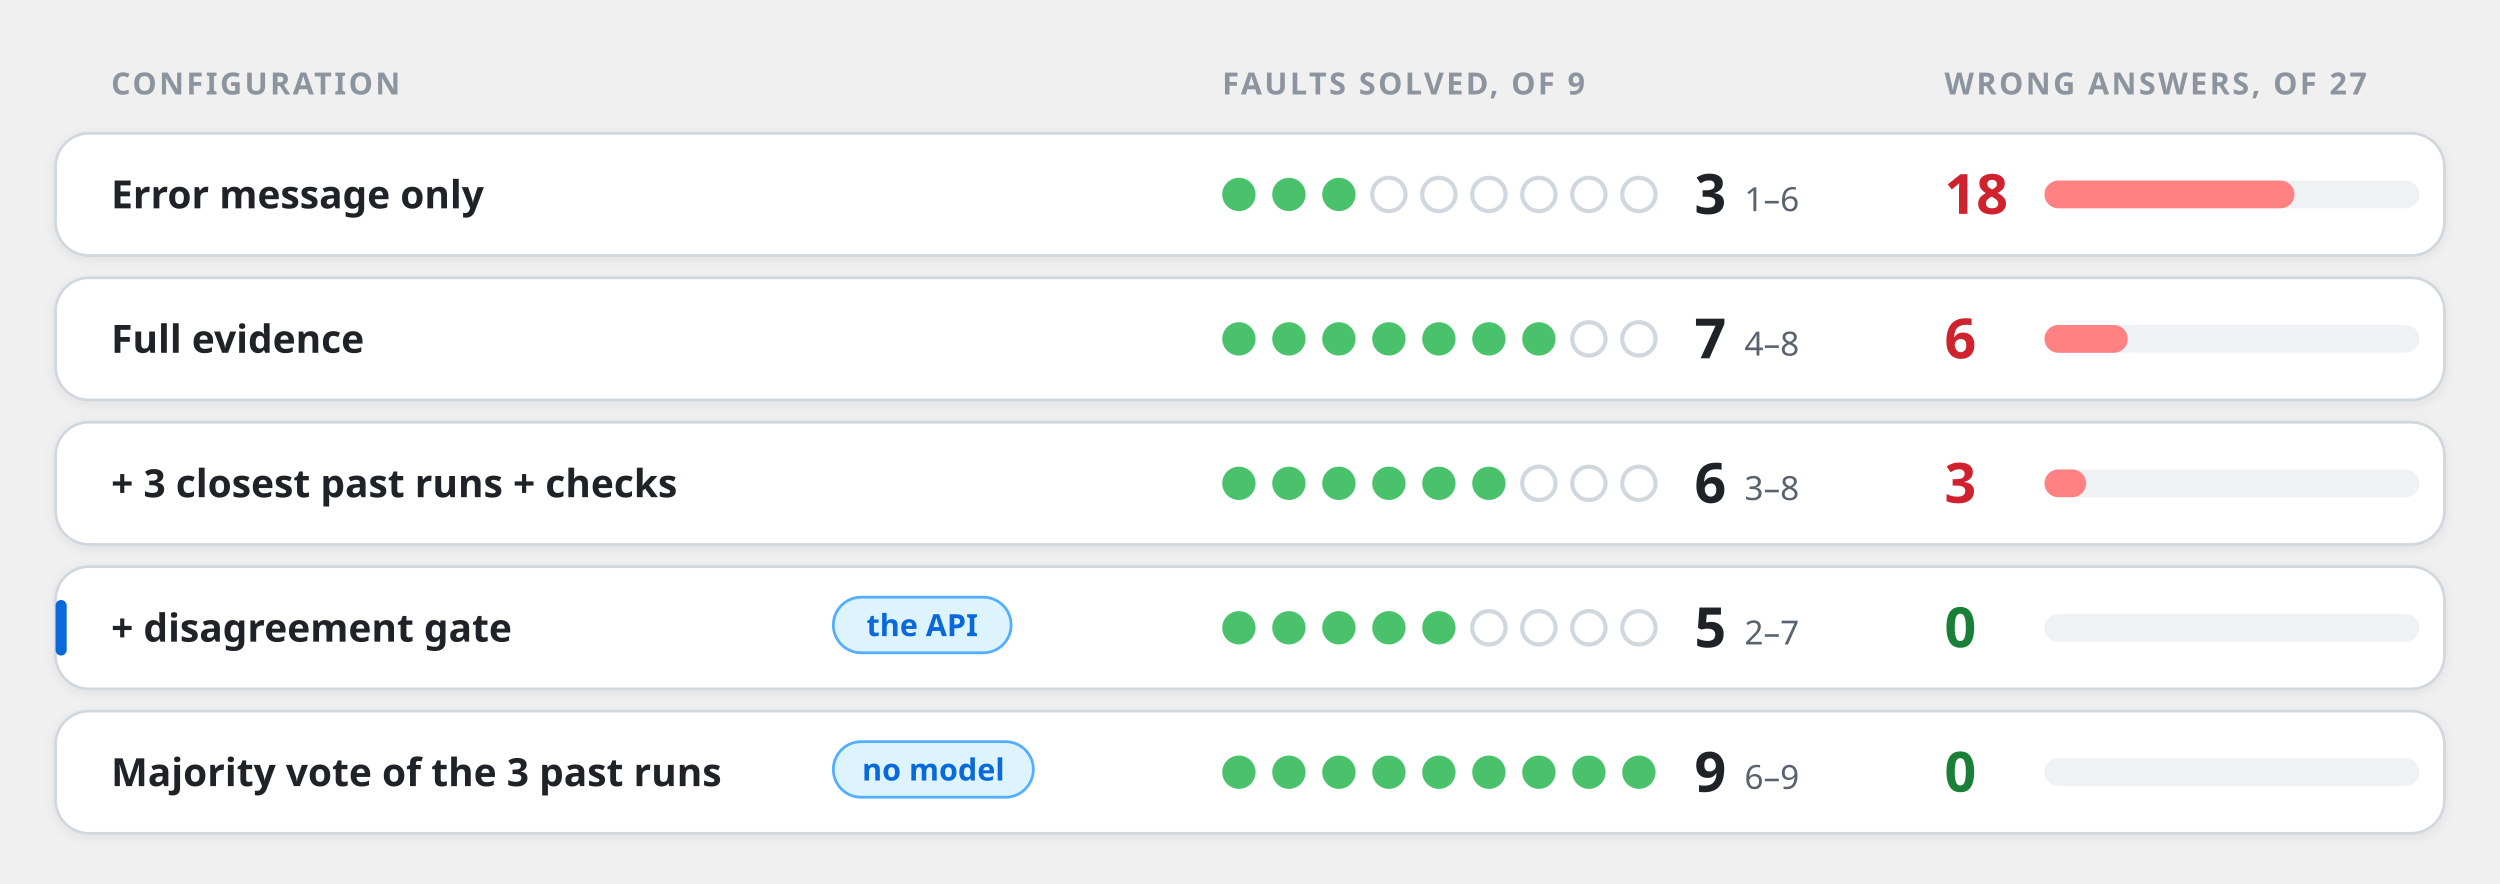
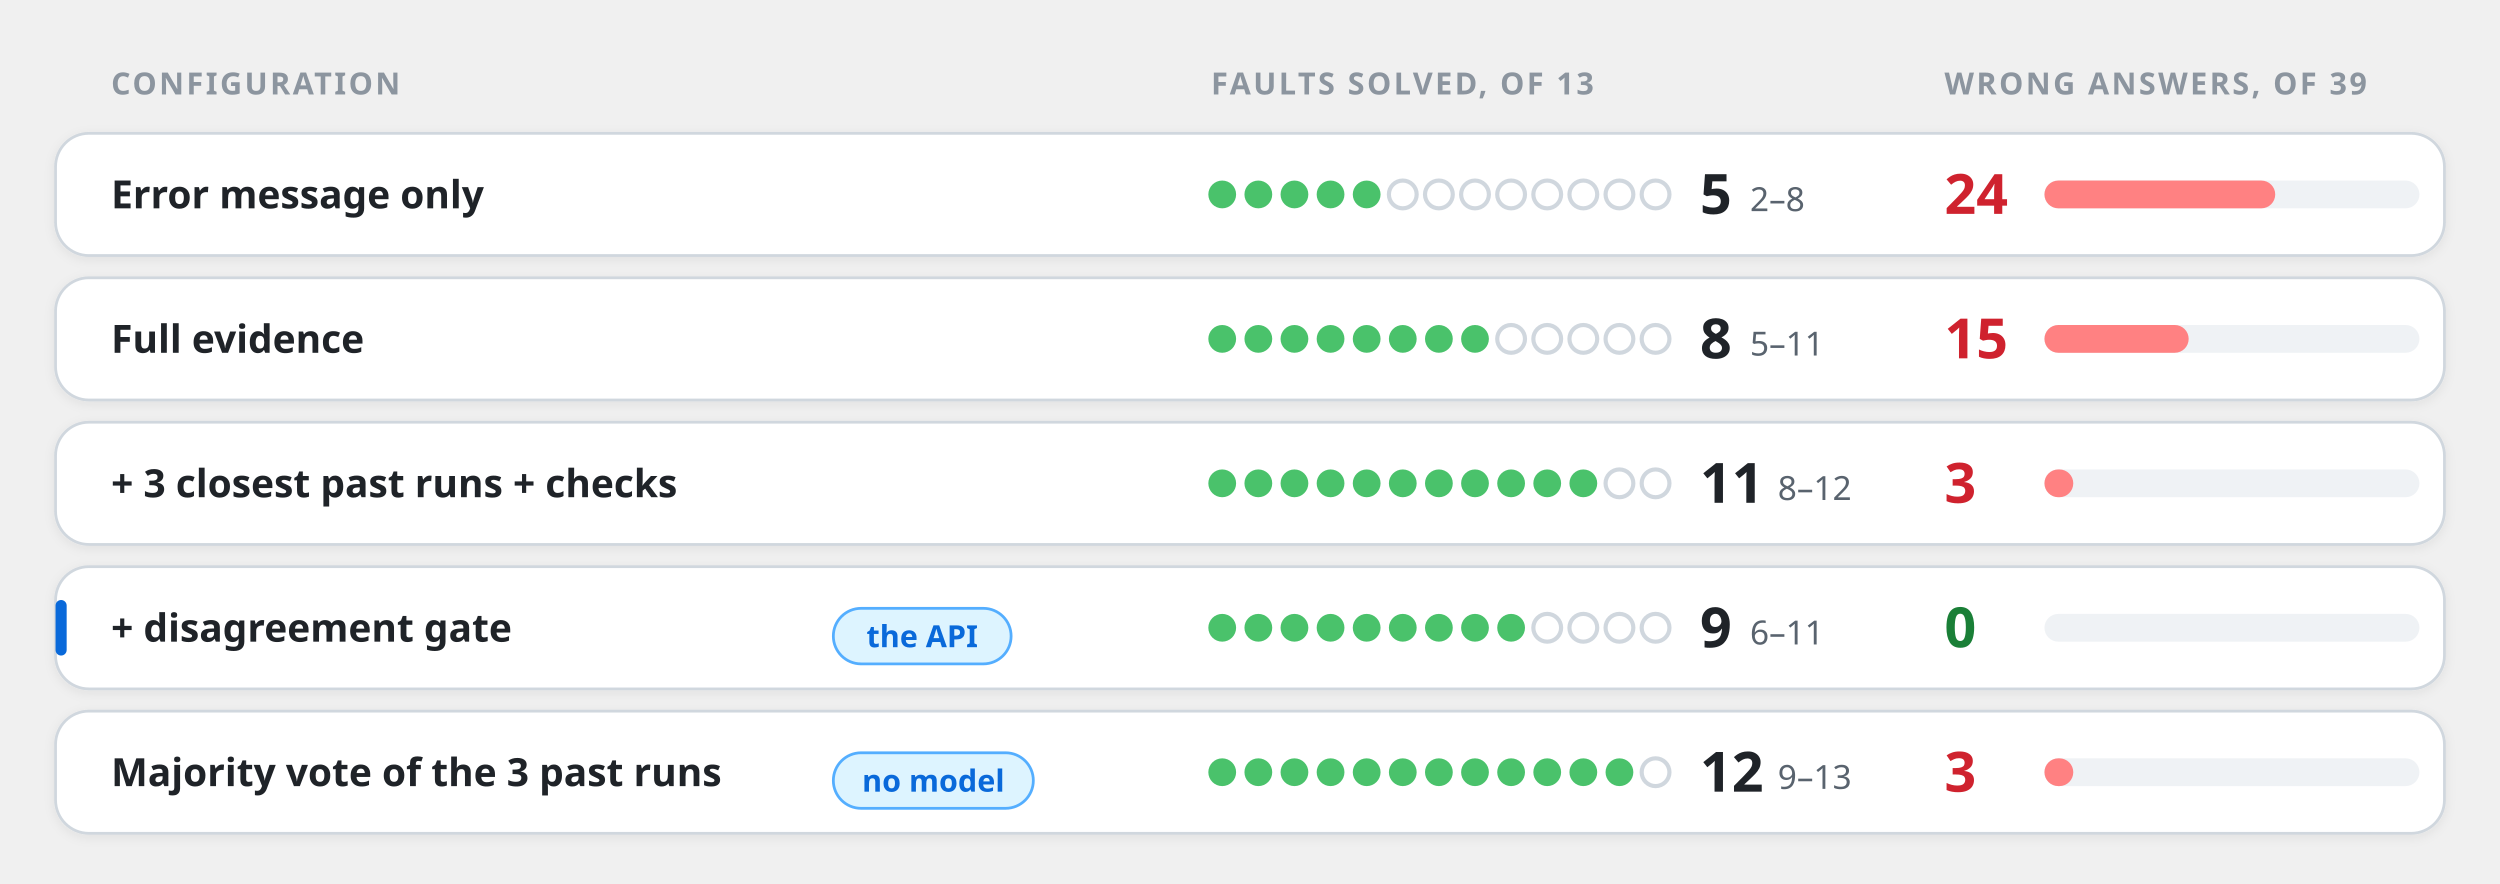
<svg xmlns="http://www.w3.org/2000/svg" viewBox="0 0 900 318" width="900" height="318" role="img" aria-labelledby="title desc">
  <defs>
    <filter id="shadow" x="-5%" y="-30%" width="110%" height="160%">
      <feDropShadow dx="0" dy="1" stdDeviation="2" flood-color="#1f2328" flood-opacity="0.07" />
    </filter>
    <style>
      text { font-family: -apple-system, BlinkMacSystemFont, "Segoe UI", "Noto Sans", Helvetica, Arial, sans-serif; }
      .panel { fill: #ffffff; stroke: #d0d7de; stroke-width: 1; }
      .colhead { font-size: 11px; font-weight: 700; letter-spacing: 0.08em; fill: #8c959f; }
      .name { font-size: 14px; font-weight: 600; fill: #1f2328; }
      .count { font-size: 20px; font-weight: 800; }
      .interval { font-size: 12px; fill: #59636e; }
      .pill-text { font-size: 11px; font-weight: 700; fill: #0969da; }
      .pill { fill: #ddf4ff; stroke: #54aeff; stroke-width: 1; }
      .good { fill: #1a7f37; }
      .bad { fill: #cf222e; }
      .ink { fill: #1f2328; }
      .dot-on { fill: #4ac26b; }
      .dot-off { fill: none; stroke: #d0d7de; stroke-width: 1.5; }
      .track { fill: #eff2f5; }
      .bar-bad { fill: #ff8182; }
      .accent { fill: #0969da; }
      @media (prefers-color-scheme: dark) {
        .panel { fill: #161b22; stroke: #30363d; }
        .colhead { fill: #6e7681; }
        .name, .ink { fill: #e6edf3; }
        .interval { fill: #9198a1; }
        .pill-text { fill: #58a6ff; }
        .pill { fill: #0c2d6b; stroke: #1f6feb; }
        .good { fill: #56d364; }
        .bad { fill: #ff7b72; }
        .dot-on { fill: #2ea043; }
        .dot-off { stroke: #30363d; }
        .track { fill: #21262d; }
        .bar-bad { fill: #da3633; }
        .accent { fill: #58a6ff; }
      }
    </style>
  </defs>
  <text x="40" y="34" class="colhead">CONFIGURATION</text>
-   <text x="440" y="34" class="colhead">FAULTS SOLVED, OF 9</text>
-   <text x="700" y="34" class="colhead">WRONG ANSWERS, OF 27</text>
+   <text x="436" y="34" class="colhead">FAULTS SOLVED, OF 13</text>
+   <text x="700" y="34" class="colhead">WRONG ANSWERS, OF 39</text>
  <g filter="url(#shadow)">
    <rect x="20" y="48" width="860" height="44" rx="12" class="panel" />
    <rect x="20" y="100" width="860" height="44" rx="12" class="panel" />
    <rect x="20" y="152" width="860" height="44" rx="12" class="panel" />
    <rect x="20" y="204" width="860" height="44" rx="12" class="panel" />
    <rect x="20" y="256" width="860" height="44" rx="12" class="panel" />
  </g>
  <rect x="20" y="216" width="4" height="20" rx="2" class="accent" />
  <text x="40" y="75" class="name">Error message only</text>
-   <g transform="translate(446 70)">
-     <circle cx="0" r="6" class="dot-on" />
-     <circle cx="18" r="6" class="dot-on" />
-     <circle cx="36" r="6" class="dot-on" />
-     <circle cx="54" r="6" class="dot-off" />
-     <circle cx="72" r="6" class="dot-off" />
-     <circle cx="90" r="6" class="dot-off" />
-     <circle cx="108" r="6" class="dot-off" />
-     <circle cx="126" r="6" class="dot-off" />
-     <circle cx="144" r="6" class="dot-off" />
+   <g transform="translate(440 70)">
+     <circle cx="0" r="5" class="dot-on" />
+     <circle cx="13" r="5" class="dot-on" />
+     <circle cx="26" r="5" class="dot-on" />
+     <circle cx="39" r="5" class="dot-on" />
+     <circle cx="52" r="5" class="dot-on" />
+     <circle cx="65" r="5" class="dot-off" />
+     <circle cx="78" r="5" class="dot-off" />
+     <circle cx="91" r="5" class="dot-off" />
+     <circle cx="104" r="5" class="dot-off" />
+     <circle cx="117" r="5" class="dot-off" />
+     <circle cx="130" r="5" class="dot-off" />
+     <circle cx="143" r="5" class="dot-off" />
+     <circle cx="156" r="5" class="dot-off" />
  </g>
-   <text x="610" y="77" class="count ink">3</text>
-   <text x="628" y="76" class="interval">1–6</text>
-   <text x="700" y="77" class="count bad">18</text>
+   <text x="612" y="77" class="count ink">5</text>
+   <text x="630" y="76" class="interval">2–8</text>
+   <text x="700" y="77" class="count bad">24</text>
  <rect x="736" y="65" width="135" height="10" rx="5" class="track" />
-   <rect x="736" y="65" width="90" height="10" rx="5" class="bar-bad" />
+   <rect x="736" y="65" width="83.08" height="10" rx="5" class="bar-bad" />
  <text x="40" y="127" class="name">Full evidence</text>
-   <g transform="translate(446 122)">
-     <circle cx="0" r="6" class="dot-on" />
-     <circle cx="18" r="6" class="dot-on" />
-     <circle cx="36" r="6" class="dot-on" />
-     <circle cx="54" r="6" class="dot-on" />
-     <circle cx="72" r="6" class="dot-on" />
-     <circle cx="90" r="6" class="dot-on" />
-     <circle cx="108" r="6" class="dot-on" />
-     <circle cx="126" r="6" class="dot-off" />
-     <circle cx="144" r="6" class="dot-off" />
+   <g transform="translate(440 122)">
+     <circle cx="0" r="5" class="dot-on" />
+     <circle cx="13" r="5" class="dot-on" />
+     <circle cx="26" r="5" class="dot-on" />
+     <circle cx="39" r="5" class="dot-on" />
+     <circle cx="52" r="5" class="dot-on" />
+     <circle cx="65" r="5" class="dot-on" />
+     <circle cx="78" r="5" class="dot-on" />
+     <circle cx="91" r="5" class="dot-on" />
+     <circle cx="104" r="5" class="dot-off" />
+     <circle cx="117" r="5" class="dot-off" />
+     <circle cx="130" r="5" class="dot-off" />
+     <circle cx="143" r="5" class="dot-off" />
+     <circle cx="156" r="5" class="dot-off" />
  </g>
-   <text x="610" y="129" class="count ink">7</text>
-   <text x="628" y="128" class="interval">4–8</text>
-   <text x="700" y="129" class="count bad">6</text>
+   <text x="612" y="129" class="count ink">8</text>
+   <text x="630" y="128" class="interval">5–11</text>
+   <text x="700" y="129" class="count bad">15</text>
  <rect x="736" y="117" width="135" height="10" rx="5" class="track" />
-   <rect x="736" y="117" width="30" height="10" rx="5" class="bar-bad" />
+   <rect x="736" y="117" width="51.92" height="10" rx="5" class="bar-bad" />
  <text x="40" y="179" class="name">+ 3 closest past runs + checks</text>
-   <g transform="translate(446 174)">
-     <circle cx="0" r="6" class="dot-on" />
-     <circle cx="18" r="6" class="dot-on" />
-     <circle cx="36" r="6" class="dot-on" />
-     <circle cx="54" r="6" class="dot-on" />
-     <circle cx="72" r="6" class="dot-on" />
-     <circle cx="90" r="6" class="dot-on" />
-     <circle cx="108" r="6" class="dot-off" />
-     <circle cx="126" r="6" class="dot-off" />
-     <circle cx="144" r="6" class="dot-off" />
+   <g transform="translate(440 174)">
+     <circle cx="0" r="5" class="dot-on" />
+     <circle cx="13" r="5" class="dot-on" />
+     <circle cx="26" r="5" class="dot-on" />
+     <circle cx="39" r="5" class="dot-on" />
+     <circle cx="52" r="5" class="dot-on" />
+     <circle cx="65" r="5" class="dot-on" />
+     <circle cx="78" r="5" class="dot-on" />
+     <circle cx="91" r="5" class="dot-on" />
+     <circle cx="104" r="5" class="dot-on" />
+     <circle cx="117" r="5" class="dot-on" />
+     <circle cx="130" r="5" class="dot-on" />
+     <circle cx="143" r="5" class="dot-off" />
+     <circle cx="156" r="5" class="dot-off" />
  </g>
-   <text x="610" y="181" class="count ink">6</text>
-   <text x="628" y="180" class="interval">3–8</text>
+   <text x="612" y="181" class="count ink">11</text>
+   <text x="640" y="180" class="interval">8–12</text>
  <text x="700" y="181" class="count bad">3</text>
  <rect x="736" y="169" width="135" height="10" rx="5" class="track" />
-   <rect x="736" y="169" width="15" height="10" rx="5" class="bar-bad" />
+   <rect x="736" y="169" width="10.38" height="10" rx="5" class="bar-bad" />
  <text x="40" y="231" class="name">+ disagreement gate</text>
-   <rect x="300" y="215" width="64" height="20" rx="10" class="pill" />
-   <text x="332" y="229" class="pill-text" text-anchor="middle">the API</text>
-   <g transform="translate(446 226)">
-     <circle cx="0" r="6" class="dot-on" />
-     <circle cx="18" r="6" class="dot-on" />
-     <circle cx="36" r="6" class="dot-on" />
-     <circle cx="54" r="6" class="dot-on" />
-     <circle cx="72" r="6" class="dot-on" />
-     <circle cx="90" r="6" class="dot-off" />
-     <circle cx="108" r="6" class="dot-off" />
-     <circle cx="126" r="6" class="dot-off" />
-     <circle cx="144" r="6" class="dot-off" />
+   <rect x="300" y="219" width="64" height="20" rx="10" class="pill" />
+   <text x="332" y="233" class="pill-text" text-anchor="middle">the API</text>
+   <g transform="translate(440 226)">
+     <circle cx="0" r="5" class="dot-on" />
+     <circle cx="13" r="5" class="dot-on" />
+     <circle cx="26" r="5" class="dot-on" />
+     <circle cx="39" r="5" class="dot-on" />
+     <circle cx="52" r="5" class="dot-on" />
+     <circle cx="65" r="5" class="dot-on" />
+     <circle cx="78" r="5" class="dot-on" />
+     <circle cx="91" r="5" class="dot-on" />
+     <circle cx="104" r="5" class="dot-on" />
+     <circle cx="117" r="5" class="dot-off" />
+     <circle cx="130" r="5" class="dot-off" />
+     <circle cx="143" r="5" class="dot-off" />
+     <circle cx="156" r="5" class="dot-off" />
  </g>
-   <text x="610" y="233" class="count ink">5</text>
-   <text x="628" y="232" class="interval">2–7</text>
+   <text x="612" y="233" class="count ink">9</text>
+   <text x="630" y="232" class="interval">6–11</text>
  <text x="700" y="233" class="count good">0</text>
  <rect x="736" y="221" width="135" height="10" rx="5" class="track" />
  <text x="40" y="283" class="name">Majority vote of the 3 past runs</text>
-   <rect x="300" y="267" width="72" height="20" rx="10" class="pill" />
-   <text x="336" y="281" class="pill-text" text-anchor="middle">no model</text>
-   <g transform="translate(446 278)">
-     <circle cx="0" r="6" class="dot-on" />
-     <circle cx="18" r="6" class="dot-on" />
-     <circle cx="36" r="6" class="dot-on" />
-     <circle cx="54" r="6" class="dot-on" />
-     <circle cx="72" r="6" class="dot-on" />
-     <circle cx="90" r="6" class="dot-on" />
-     <circle cx="108" r="6" class="dot-on" />
-     <circle cx="126" r="6" class="dot-on" />
-     <circle cx="144" r="6" class="dot-on" />
+   <rect x="300" y="271" width="72" height="20" rx="10" class="pill" />
+   <text x="336" y="285" class="pill-text" text-anchor="middle">no model</text>
+   <g transform="translate(440 278)">
+     <circle cx="0" r="5" class="dot-on" />
+     <circle cx="13" r="5" class="dot-on" />
+     <circle cx="26" r="5" class="dot-on" />
+     <circle cx="39" r="5" class="dot-on" />
+     <circle cx="52" r="5" class="dot-on" />
+     <circle cx="65" r="5" class="dot-on" />
+     <circle cx="78" r="5" class="dot-on" />
+     <circle cx="91" r="5" class="dot-on" />
+     <circle cx="104" r="5" class="dot-on" />
+     <circle cx="117" r="5" class="dot-on" />
+     <circle cx="130" r="5" class="dot-on" />
+     <circle cx="143" r="5" class="dot-on" />
+     <circle cx="156" r="5" class="dot-off" />
  </g>
-   <text x="610" y="285" class="count ink">9</text>
-   <text x="628" y="284" class="interval">6–9</text>
-   <text x="700" y="285" class="count good">0</text>
+   <text x="612" y="285" class="count ink">12</text>
+   <text x="640" y="284" class="interval">9–13</text>
+   <text x="700" y="285" class="count bad">3</text>
  <rect x="736" y="273" width="135" height="10" rx="5" class="track" />
+   <rect x="736" y="273" width="10.38" height="10" rx="5" class="bar-bad" />
</svg>
